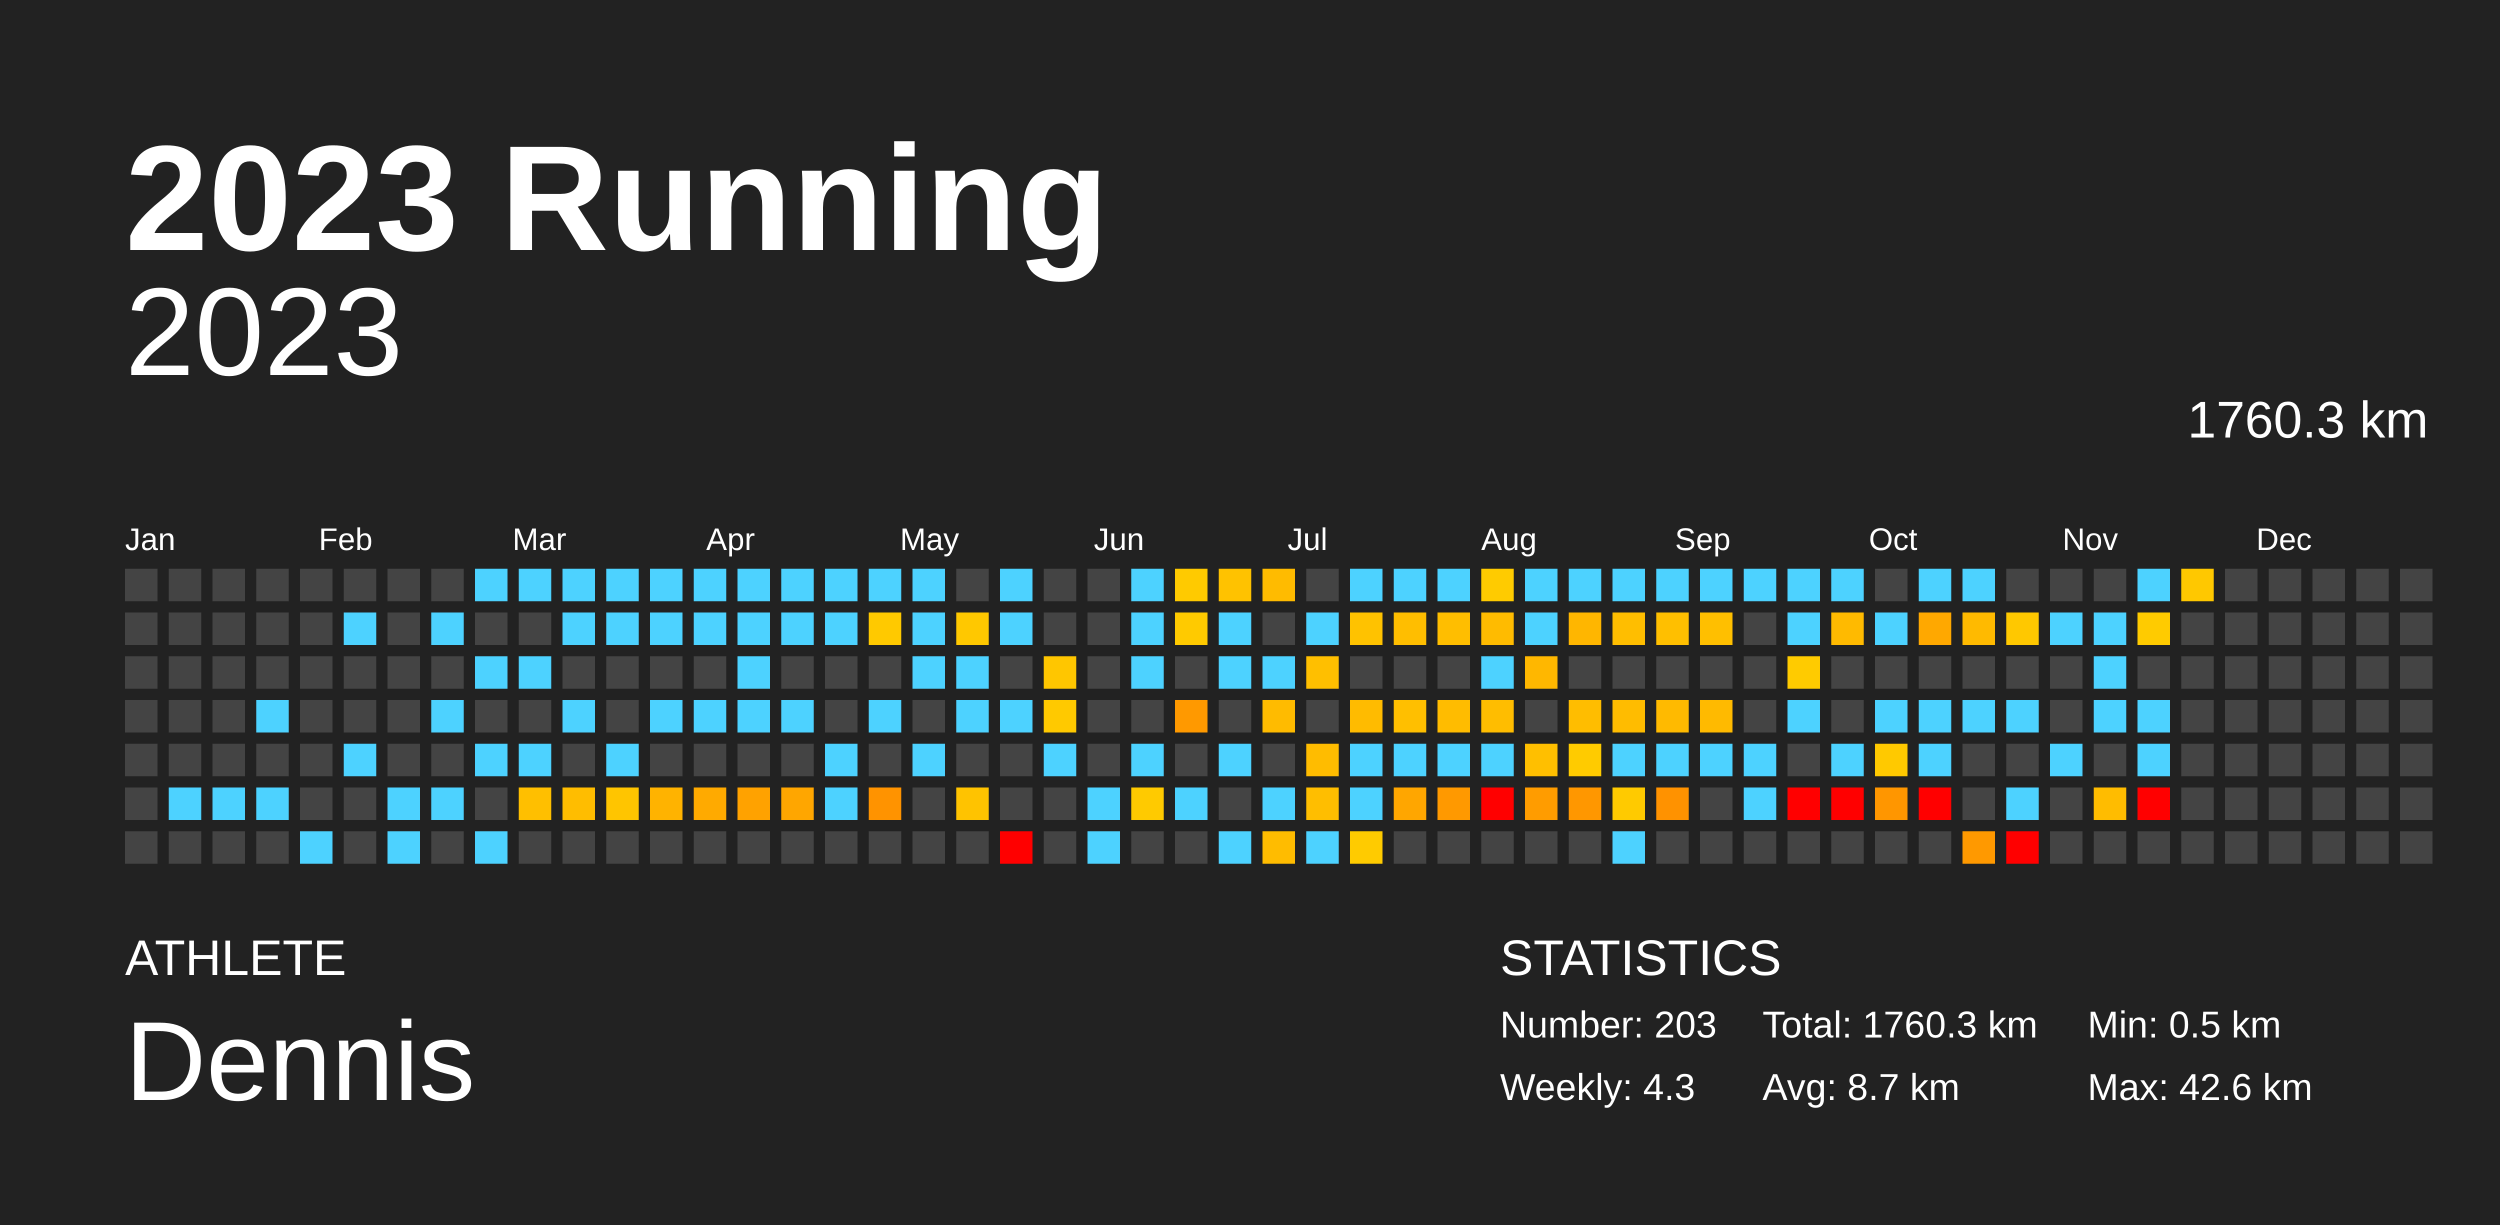
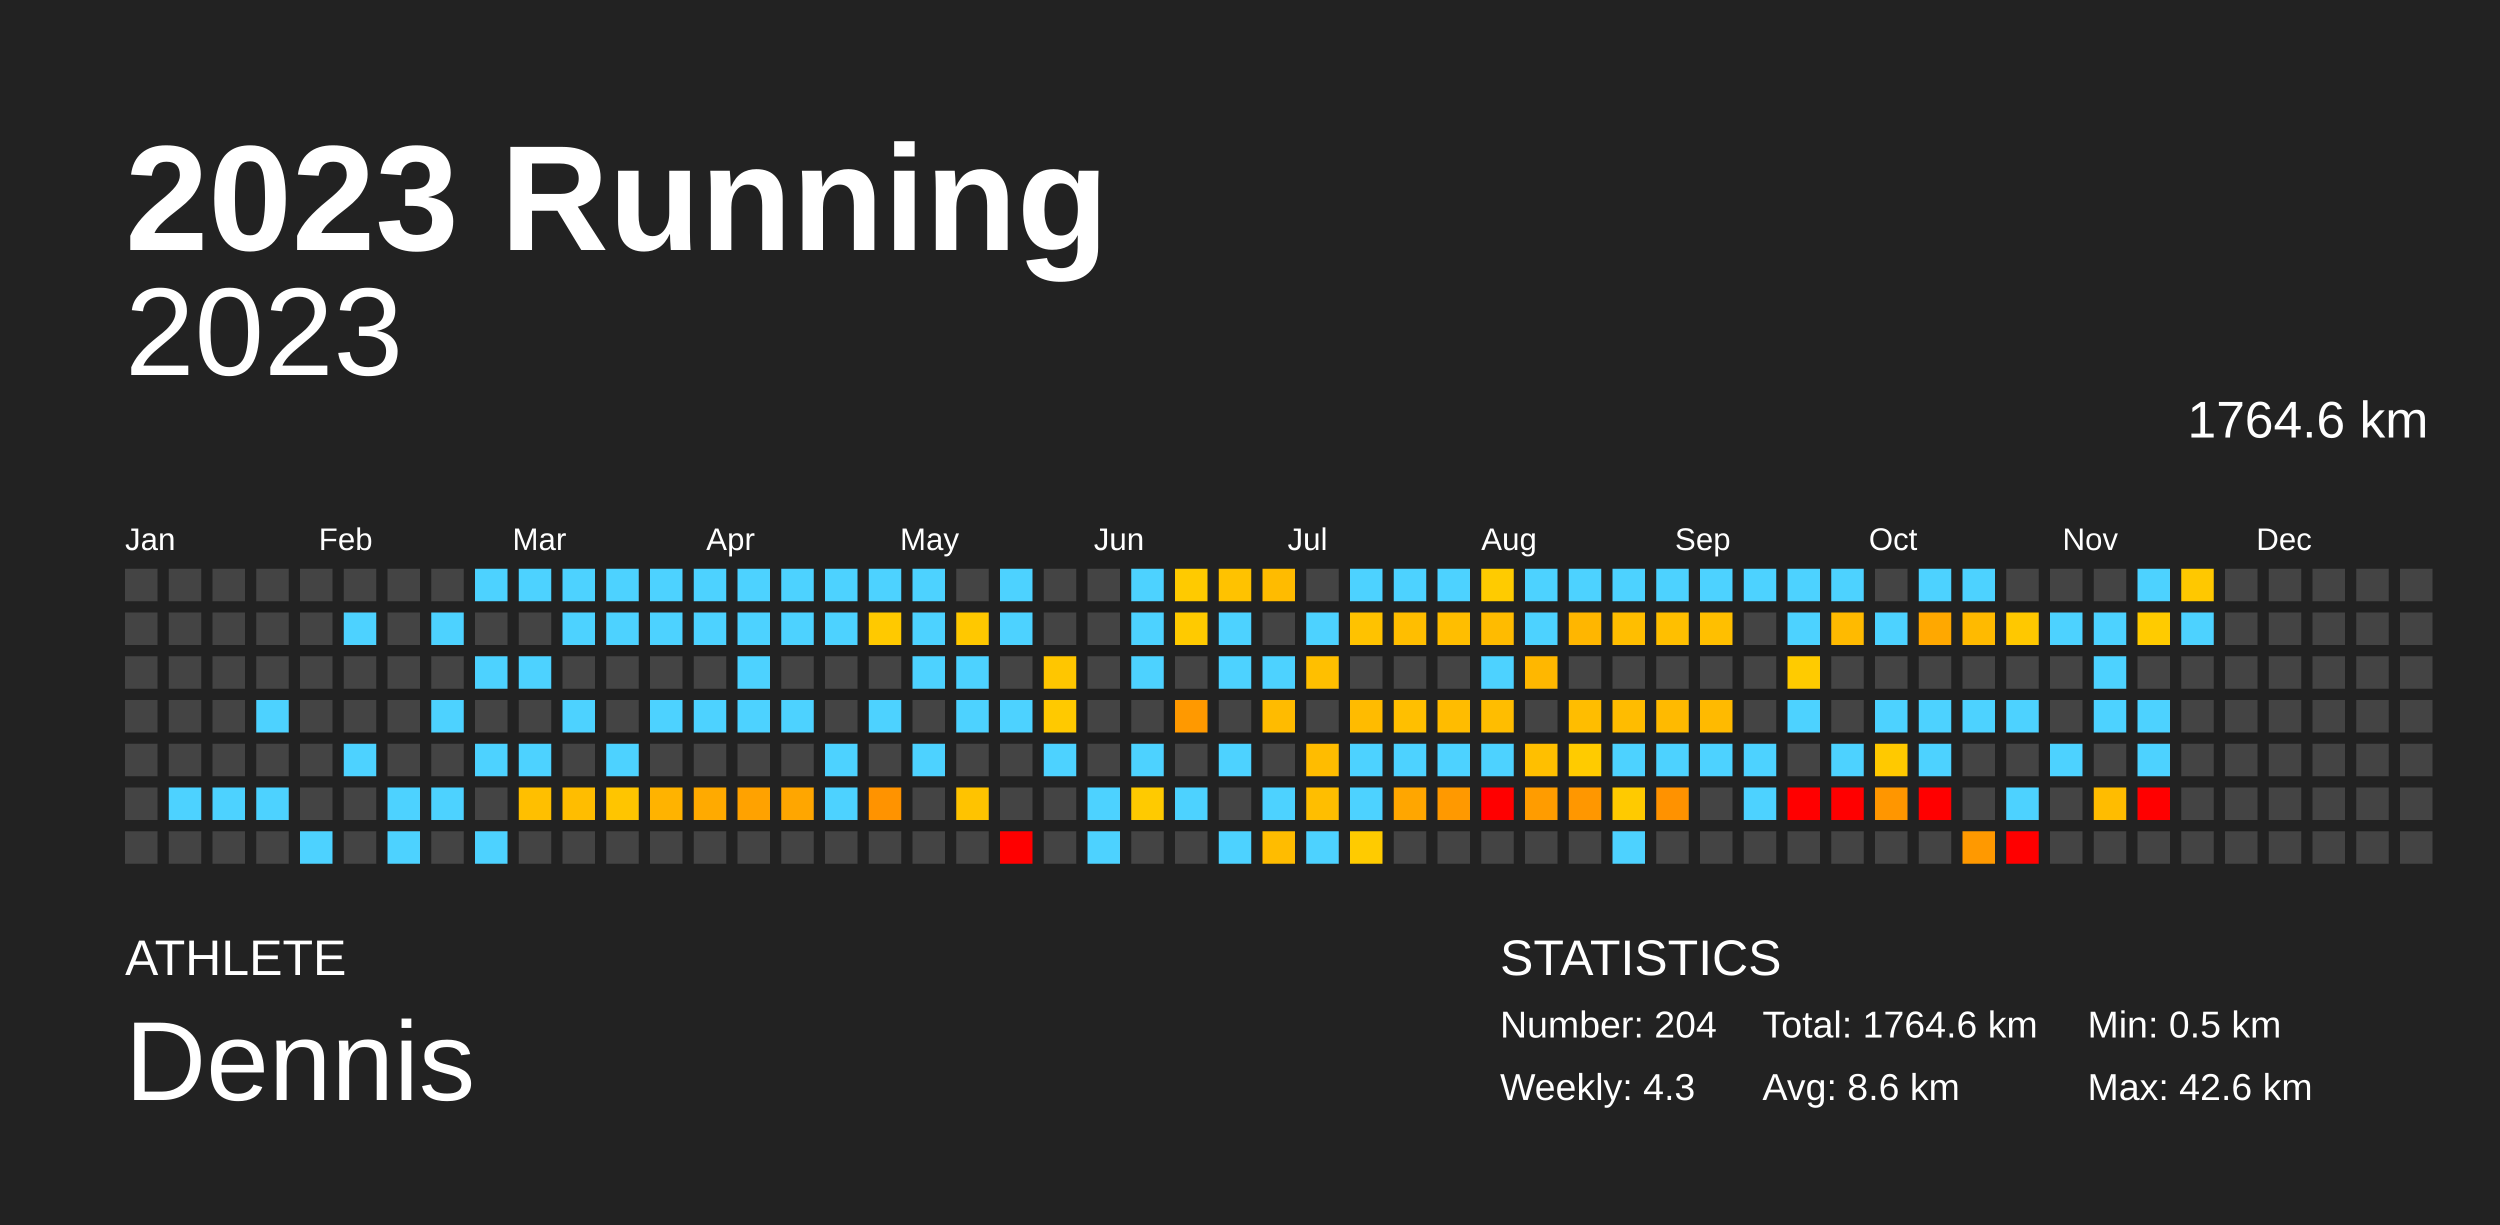
<svg xmlns="http://www.w3.org/2000/svg" baseProfile="full" height="98mm" version="1.1" viewBox="0,0,200,98" width="200mm">
  <defs />
  <rect fill="#222222" height="98" width="200" x="0" y="0" />
  <text fill="#FFFFFF" style="font-size:12px; font-family:Arial; font-weight:bold;" x="10" y="20">2023 Running</text>
  <text fill="#FFFFFF" style="font-size:4px; font-family:Arial" x="10" y="78">ATHLETE</text>
  <text fill="#FFFFFF" style="font-size:9px; font-family:Arial" x="10" y="88">Dennis</text>
  <text fill="#FFFFFF" style="font-size:4px; font-family:Arial" x="120" y="78">STATISTICS</text>
-   <text fill="#FFFFFF" style="font-size:3px; font-family:Arial" x="120" y="83">Number: 203</text>
+   <text fill="#FFFFFF" style="font-size:3px; font-family:Arial" x="120" y="83">Number: 204</text>
  <text fill="#FFFFFF" style="font-size:3px; font-family:Arial" x="120" y="88">Weekly: 4.3</text>
-   <text fill="#FFFFFF" style="font-size:3px; font-family:Arial" x="141" y="83">Total: 1760.3 km</text>
-   <text fill="#FFFFFF" style="font-size:3px; font-family:Arial" x="141" y="88">Avg: 8.7 km</text>
+   <text fill="#FFFFFF" style="font-size:3px; font-family:Arial" x="141" y="83">Total: 1764.6 km</text>
+   <text fill="#FFFFFF" style="font-size:3px; font-family:Arial" x="141" y="88">Avg: 8.6 km</text>
  <text fill="#FFFFFF" style="font-size:3px; font-family:Arial" x="167" y="83">Min: 0.5 km</text>
  <text fill="#FFFFFF" style="font-size:3px; font-family:Arial" x="167" y="88">Max: 42.6 km</text>
  <text alignment-baseline="hanging" fill="#FFFFFF" style="font-size:10.0px; font-family:Arial;" x="10" y="30">2023</text>
-   <text alignment-baseline="hanging" fill="#FFFFFF" style="font-size:4.125px; font-family:Arial;" x="175" y="35">1760.3 km</text>
+   <text alignment-baseline="hanging" fill="#FFFFFF" style="font-size:4.125px; font-family:Arial;" x="175" y="35">1764.6 km</text>
  <text fill="#FFFFFF" style="font-size:2.5px; font-family:Arial" x="10.0" y="44">Jan</text>
  <text fill="#FFFFFF" style="font-size:2.5px; font-family:Arial" x="25.5" y="44">Feb</text>
  <text fill="#FFFFFF" style="font-size:2.5px; font-family:Arial" x="41.0" y="44">Mar</text>
  <text fill="#FFFFFF" style="font-size:2.5px; font-family:Arial" x="56.5" y="44">Apr</text>
  <text fill="#FFFFFF" style="font-size:2.5px; font-family:Arial" x="72.0" y="44">May</text>
  <text fill="#FFFFFF" style="font-size:2.5px; font-family:Arial" x="87.5" y="44">Jun</text>
  <text fill="#FFFFFF" style="font-size:2.5px; font-family:Arial" x="103.0" y="44">Jul</text>
  <text fill="#FFFFFF" style="font-size:2.5px; font-family:Arial" x="118.5" y="44">Aug</text>
  <text fill="#FFFFFF" style="font-size:2.5px; font-family:Arial" x="134.0" y="44">Sep</text>
  <text fill="#FFFFFF" style="font-size:2.5px; font-family:Arial" x="149.5" y="44">Oct</text>
  <text fill="#FFFFFF" style="font-size:2.5px; font-family:Arial" x="165.0" y="44">Nov</text>
  <text fill="#FFFFFF" style="font-size:2.5px; font-family:Arial" x="180.5" y="44">Dec</text>
  <rect fill="#444444" height="2.6" width="2.6" x="10.0" y="45.5" />
  <rect fill="#444444" height="2.6" width="2.6" x="10.0" y="49.0" />
  <rect fill="#444444" height="2.6" width="2.6" x="10.0" y="52.5" />
  <rect fill="#444444" height="2.6" width="2.6" x="10.0" y="56.0" />
  <rect fill="#444444" height="2.6" width="2.6" x="10.0" y="59.5" />
  <rect fill="#444444" height="2.6" width="2.6" x="10.0" y="63.0" />
  <rect fill="#444444" height="2.6" width="2.6" x="10.0" y="66.5" />
  <rect fill="#444444" height="2.6" width="2.6" x="13.5" y="45.5" />
  <rect fill="#444444" height="2.6" width="2.6" x="13.5" y="49.0" />
  <rect fill="#444444" height="2.6" width="2.6" x="13.5" y="52.5" />
  <rect fill="#444444" height="2.6" width="2.6" x="13.5" y="56.0" />
  <rect fill="#444444" height="2.6" width="2.6" x="13.5" y="59.5" />
  <rect fill="#4dd2ff" height="2.6" width="2.6" x="13.5" y="63.0" />
  <rect fill="#444444" height="2.6" width="2.6" x="13.5" y="66.5" />
  <rect fill="#444444" height="2.6" width="2.6" x="17.0" y="45.5" />
  <rect fill="#444444" height="2.6" width="2.6" x="17.0" y="49.0" />
  <rect fill="#444444" height="2.6" width="2.6" x="17.0" y="52.5" />
  <rect fill="#444444" height="2.6" width="2.6" x="17.0" y="56.0" />
  <rect fill="#444444" height="2.6" width="2.6" x="17.0" y="59.5" />
  <rect fill="#4dd2ff" height="2.6" width="2.6" x="17.0" y="63.0" />
  <rect fill="#444444" height="2.6" width="2.6" x="17.0" y="66.5" />
  <rect fill="#444444" height="2.6" width="2.6" x="20.5" y="45.5" />
  <rect fill="#444444" height="2.6" width="2.6" x="20.5" y="49.0" />
  <rect fill="#444444" height="2.6" width="2.6" x="20.5" y="52.5" />
  <rect fill="#4dd2ff" height="2.6" width="2.6" x="20.5" y="56.0" />
  <rect fill="#444444" height="2.6" width="2.6" x="20.5" y="59.5" />
  <rect fill="#4dd2ff" height="2.6" width="2.6" x="20.5" y="63.0" />
  <rect fill="#444444" height="2.6" width="2.6" x="20.5" y="66.5" />
  <rect fill="#444444" height="2.6" width="2.6" x="24.0" y="45.5" />
  <rect fill="#444444" height="2.6" width="2.6" x="24.0" y="49.0" />
  <rect fill="#444444" height="2.6" width="2.6" x="24.0" y="52.5" />
  <rect fill="#444444" height="2.6" width="2.6" x="24.0" y="56.0" />
  <rect fill="#444444" height="2.6" width="2.6" x="24.0" y="59.5" />
  <rect fill="#444444" height="2.6" width="2.6" x="24.0" y="63.0" />
  <rect fill="#4dd2ff" height="2.6" width="2.6" x="24.0" y="66.5" />
  <rect fill="#444444" height="2.6" width="2.6" x="27.5" y="45.5" />
  <rect fill="#4dd2ff" height="2.6" width="2.6" x="27.5" y="49.0" />
  <rect fill="#444444" height="2.6" width="2.6" x="27.5" y="52.5" />
  <rect fill="#444444" height="2.6" width="2.6" x="27.5" y="56.0" />
  <rect fill="#4dd2ff" height="2.6" width="2.6" x="27.5" y="59.5" />
  <rect fill="#444444" height="2.6" width="2.6" x="27.5" y="63.0" />
  <rect fill="#444444" height="2.6" width="2.6" x="27.5" y="66.5" />
  <rect fill="#444444" height="2.6" width="2.6" x="31.0" y="45.5" />
  <rect fill="#444444" height="2.6" width="2.6" x="31.0" y="49.0" />
  <rect fill="#444444" height="2.6" width="2.6" x="31.0" y="52.5" />
  <rect fill="#444444" height="2.6" width="2.6" x="31.0" y="56.0" />
  <rect fill="#444444" height="2.6" width="2.6" x="31.0" y="59.5" />
  <rect fill="#4dd2ff" height="2.6" width="2.6" x="31.0" y="63.0" />
  <rect fill="#4dd2ff" height="2.6" width="2.6" x="31.0" y="66.5" />
  <rect fill="#444444" height="2.6" width="2.6" x="34.5" y="45.5" />
  <rect fill="#4dd2ff" height="2.6" width="2.6" x="34.5" y="49.0" />
  <rect fill="#444444" height="2.6" width="2.6" x="34.5" y="52.5" />
  <rect fill="#4dd2ff" height="2.6" width="2.6" x="34.5" y="56.0" />
  <rect fill="#444444" height="2.6" width="2.6" x="34.5" y="59.5" />
  <rect fill="#4dd2ff" height="2.6" width="2.6" x="34.5" y="63.0" />
  <rect fill="#444444" height="2.6" width="2.6" x="34.5" y="66.5" />
  <rect fill="#4dd2ff" height="2.6" width="2.6" x="38.0" y="45.5" />
  <rect fill="#444444" height="2.6" width="2.6" x="38.0" y="49.0" />
  <rect fill="#4dd2ff" height="2.6" width="2.6" x="38.0" y="52.5" />
  <rect fill="#444444" height="2.6" width="2.6" x="38.0" y="56.0" />
  <rect fill="#4dd2ff" height="2.6" width="2.6" x="38.0" y="59.5" />
  <rect fill="#444444" height="2.6" width="2.6" x="38.0" y="63.0" />
  <rect fill="#4dd2ff" height="2.6" width="2.6" x="38.0" y="66.5" />
  <rect fill="#4dd2ff" height="2.6" width="2.6" x="41.5" y="45.5" />
  <rect fill="#444444" height="2.6" width="2.6" x="41.5" y="49.0" />
  <rect fill="#4dd2ff" height="2.6" width="2.6" x="41.5" y="52.5" />
  <rect fill="#444444" height="2.6" width="2.6" x="41.5" y="56.0" />
  <rect fill="#4dd2ff" height="2.6" width="2.6" x="41.5" y="59.5" />
  <rect fill="#ffbf00" height="2.6" width="2.6" x="41.5" y="63.0" />
  <rect fill="#444444" height="2.6" width="2.6" x="41.5" y="66.5" />
  <rect fill="#4dd2ff" height="2.6" width="2.6" x="45.0" y="45.5" />
  <rect fill="#4dd2ff" height="2.6" width="2.6" x="45.0" y="49.0" />
  <rect fill="#444444" height="2.6" width="2.6" x="45.0" y="52.5" />
  <rect fill="#4dd2ff" height="2.6" width="2.6" x="45.0" y="56.0" />
  <rect fill="#444444" height="2.6" width="2.6" x="45.0" y="59.5" />
  <rect fill="#ffbd00" height="2.6" width="2.6" x="45.0" y="63.0" />
  <rect fill="#444444" height="2.6" width="2.6" x="45.0" y="66.5" />
  <rect fill="#4dd2ff" height="2.6" width="2.6" x="48.5" y="45.5" />
  <rect fill="#4dd2ff" height="2.6" width="2.6" x="48.5" y="49.0" />
  <rect fill="#444444" height="2.6" width="2.6" x="48.5" y="52.5" />
  <rect fill="#444444" height="2.6" width="2.6" x="48.5" y="56.0" />
  <rect fill="#4dd2ff" height="2.6" width="2.6" x="48.5" y="59.5" />
  <rect fill="#ffc500" height="2.6" width="2.6" x="48.5" y="63.0" />
  <rect fill="#444444" height="2.6" width="2.6" x="48.5" y="66.5" />
  <rect fill="#4dd2ff" height="2.6" width="2.6" x="52.0" y="45.5" />
  <rect fill="#4dd2ff" height="2.6" width="2.6" x="52.0" y="49.0" />
  <rect fill="#444444" height="2.6" width="2.6" x="52.0" y="52.5" />
  <rect fill="#4dd2ff" height="2.6" width="2.6" x="52.0" y="56.0" />
  <rect fill="#444444" height="2.6" width="2.6" x="52.0" y="59.5" />
  <rect fill="#ffb300" height="2.6" width="2.6" x="52.0" y="63.0" />
  <rect fill="#444444" height="2.6" width="2.6" x="52.0" y="66.5" />
  <rect fill="#4dd2ff" height="2.6" width="2.6" x="55.5" y="45.5" />
  <rect fill="#4dd2ff" height="2.6" width="2.6" x="55.5" y="49.0" />
  <rect fill="#444444" height="2.6" width="2.6" x="55.5" y="52.5" />
  <rect fill="#4dd2ff" height="2.6" width="2.6" x="55.5" y="56.0" />
  <rect fill="#444444" height="2.6" width="2.6" x="55.5" y="59.5" />
  <rect fill="#ffaa00" height="2.6" width="2.6" x="55.5" y="63.0" />
  <rect fill="#444444" height="2.6" width="2.6" x="55.5" y="66.5" />
  <rect fill="#4dd2ff" height="2.6" width="2.6" x="59.0" y="45.5" />
  <rect fill="#4dd2ff" height="2.6" width="2.6" x="59.0" y="49.0" />
  <rect fill="#4dd2ff" height="2.6" width="2.6" x="59.0" y="52.5" />
  <rect fill="#4dd2ff" height="2.6" width="2.6" x="59.0" y="56.0" />
  <rect fill="#444444" height="2.6" width="2.6" x="59.0" y="59.5" />
  <rect fill="#ffa200" height="2.6" width="2.6" x="59.0" y="63.0" />
  <rect fill="#444444" height="2.6" width="2.6" x="59.0" y="66.5" />
  <rect fill="#4dd2ff" height="2.6" width="2.6" x="62.5" y="45.5" />
  <rect fill="#4dd2ff" height="2.6" width="2.6" x="62.5" y="49.0" />
  <rect fill="#444444" height="2.6" width="2.6" x="62.5" y="52.5" />
  <rect fill="#4dd2ff" height="2.6" width="2.6" x="62.5" y="56.0" />
  <rect fill="#444444" height="2.6" width="2.6" x="62.5" y="59.5" />
  <rect fill="#ffa600" height="2.6" width="2.6" x="62.5" y="63.0" />
  <rect fill="#444444" height="2.6" width="2.6" x="62.5" y="66.5" />
  <rect fill="#4dd2ff" height="2.6" width="2.6" x="66.0" y="45.5" />
  <rect fill="#4dd2ff" height="2.6" width="2.6" x="66.0" y="49.0" />
  <rect fill="#444444" height="2.6" width="2.6" x="66.0" y="52.5" />
  <rect fill="#444444" height="2.6" width="2.6" x="66.0" y="56.0" />
  <rect fill="#4dd2ff" height="2.6" width="2.6" x="66.0" y="59.5" />
  <rect fill="#4dd2ff" height="2.6" width="2.6" x="66.0" y="63.0" />
  <rect fill="#444444" height="2.6" width="2.6" x="66.0" y="66.5" />
  <rect fill="#4dd2ff" height="2.6" width="2.6" x="69.5" y="45.5" />
  <rect fill="#ffc900" height="2.6" width="2.6" x="69.5" y="49.0" />
  <rect fill="#444444" height="2.6" width="2.6" x="69.5" y="52.5" />
  <rect fill="#4dd2ff" height="2.6" width="2.6" x="69.5" y="56.0" />
  <rect fill="#444444" height="2.6" width="2.6" x="69.5" y="59.5" />
  <rect fill="#ff9300" height="2.6" width="2.6" x="69.5" y="63.0" />
  <rect fill="#444444" height="2.6" width="2.6" x="69.5" y="66.5" />
  <rect fill="#4dd2ff" height="2.6" width="2.6" x="73.0" y="45.5" />
  <rect fill="#4dd2ff" height="2.6" width="2.6" x="73.0" y="49.0" />
  <rect fill="#4dd2ff" height="2.6" width="2.6" x="73.0" y="52.5" />
  <rect fill="#444444" height="2.6" width="2.6" x="73.0" y="56.0" />
  <rect fill="#4dd2ff" height="2.6" width="2.6" x="73.0" y="59.5" />
  <rect fill="#444444" height="2.6" width="2.6" x="73.0" y="63.0" />
  <rect fill="#444444" height="2.6" width="2.6" x="73.0" y="66.5" />
  <rect fill="#444444" height="2.6" width="2.6" x="76.5" y="45.5" />
  <rect fill="#ffc800" height="2.6" width="2.6" x="76.5" y="49.0" />
  <rect fill="#4dd2ff" height="2.6" width="2.6" x="76.5" y="52.5" />
  <rect fill="#4dd2ff" height="2.6" width="2.6" x="76.5" y="56.0" />
  <rect fill="#444444" height="2.6" width="2.6" x="76.5" y="59.5" />
  <rect fill="#ffc300" height="2.6" width="2.6" x="76.5" y="63.0" />
  <rect fill="#444444" height="2.6" width="2.6" x="76.5" y="66.5" />
  <rect fill="#4dd2ff" height="2.6" width="2.6" x="80.0" y="45.5" />
  <rect fill="#4dd2ff" height="2.6" width="2.6" x="80.0" y="49.0" />
  <rect fill="#444444" height="2.6" width="2.6" x="80.0" y="52.5" />
  <rect fill="#4dd2ff" height="2.6" width="2.6" x="80.0" y="56.0" />
  <rect fill="#444444" height="2.6" width="2.6" x="80.0" y="59.5" />
  <rect fill="#444444" height="2.6" width="2.6" x="80.0" y="63.0" />
  <rect fill="red" height="2.6" width="2.6" x="80.0" y="66.5" />
  <rect fill="#444444" height="2.6" width="2.6" x="83.5" y="45.5" />
  <rect fill="#444444" height="2.6" width="2.6" x="83.5" y="49.0" />
  <rect fill="#ffc600" height="2.6" width="2.6" x="83.5" y="52.5" />
  <rect fill="#ffc900" height="2.6" width="2.6" x="83.5" y="56.0" />
  <rect fill="#4dd2ff" height="2.6" width="2.6" x="83.5" y="59.5" />
  <rect fill="#444444" height="2.6" width="2.6" x="83.5" y="63.0" />
  <rect fill="#444444" height="2.6" width="2.6" x="83.5" y="66.5" />
  <rect fill="#444444" height="2.6" width="2.6" x="87.0" y="45.5" />
  <rect fill="#444444" height="2.6" width="2.6" x="87.0" y="49.0" />
  <rect fill="#444444" height="2.6" width="2.6" x="87.0" y="52.5" />
  <rect fill="#444444" height="2.6" width="2.6" x="87.0" y="56.0" />
  <rect fill="#444444" height="2.6" width="2.6" x="87.0" y="59.5" />
  <rect fill="#4dd2ff" height="2.6" width="2.6" x="87.0" y="63.0" />
  <rect fill="#4dd2ff" height="2.6" width="2.6" x="87.0" y="66.5" />
  <rect fill="#4dd2ff" height="2.6" width="2.6" x="90.5" y="45.5" />
  <rect fill="#4dd2ff" height="2.6" width="2.6" x="90.5" y="49.0" />
  <rect fill="#4dd2ff" height="2.6" width="2.6" x="90.5" y="52.5" />
  <rect fill="#444444" height="2.6" width="2.6" x="90.5" y="56.0" />
  <rect fill="#4dd2ff" height="2.6" width="2.6" x="90.5" y="59.5" />
  <rect fill="#ffca00" height="2.6" width="2.6" x="90.5" y="63.0" />
  <rect fill="#444444" height="2.6" width="2.6" x="90.5" y="66.5" />
  <rect fill="#ffca00" height="2.6" width="2.6" x="94.0" y="45.5" />
  <rect fill="#ffca00" height="2.6" width="2.6" x="94.0" y="49.0" />
  <rect fill="#444444" height="2.6" width="2.6" x="94.0" y="52.5" />
  <rect fill="#ff9900" height="2.6" width="2.6" x="94.0" y="56.0" />
  <rect fill="#444444" height="2.6" width="2.6" x="94.0" y="59.5" />
  <rect fill="#4dd2ff" height="2.6" width="2.6" x="94.0" y="63.0" />
  <rect fill="#444444" height="2.6" width="2.6" x="94.0" y="66.5" />
  <rect fill="#ffc200" height="2.6" width="2.6" x="97.5" y="45.5" />
  <rect fill="#4dd2ff" height="2.6" width="2.6" x="97.5" y="49.0" />
  <rect fill="#4dd2ff" height="2.6" width="2.6" x="97.5" y="52.5" />
  <rect fill="#444444" height="2.6" width="2.6" x="97.5" y="56.0" />
  <rect fill="#4dd2ff" height="2.6" width="2.6" x="97.5" y="59.5" />
  <rect fill="#444444" height="2.6" width="2.6" x="97.5" y="63.0" />
  <rect fill="#4dd2ff" height="2.6" width="2.6" x="97.5" y="66.5" />
  <rect fill="#ffbb00" height="2.6" width="2.6" x="101.0" y="45.5" />
  <rect fill="#444444" height="2.6" width="2.6" x="101.0" y="49.0" />
  <rect fill="#4dd2ff" height="2.6" width="2.6" x="101.0" y="52.5" />
  <rect fill="#ffbb00" height="2.6" width="2.6" x="101.0" y="56.0" />
  <rect fill="#444444" height="2.6" width="2.6" x="101.0" y="59.5" />
  <rect fill="#4dd2ff" height="2.6" width="2.6" x="101.0" y="63.0" />
  <rect fill="#ffbc00" height="2.6" width="2.6" x="101.0" y="66.5" />
  <rect fill="#444444" height="2.6" width="2.6" x="104.5" y="45.5" />
  <rect fill="#4dd2ff" height="2.6" width="2.6" x="104.5" y="49.0" />
  <rect fill="#ffbf00" height="2.6" width="2.6" x="104.5" y="52.5" />
  <rect fill="#444444" height="2.6" width="2.6" x="104.5" y="56.0" />
  <rect fill="#ffbc00" height="2.6" width="2.6" x="104.5" y="59.5" />
  <rect fill="#ffbe00" height="2.6" width="2.6" x="104.5" y="63.0" />
  <rect fill="#4dd2ff" height="2.6" width="2.6" x="104.5" y="66.5" />
  <rect fill="#4dd2ff" height="2.6" width="2.6" x="108.0" y="45.5" />
  <rect fill="#ffc200" height="2.6" width="2.6" x="108.0" y="49.0" />
  <rect fill="#444444" height="2.6" width="2.6" x="108.0" y="52.5" />
  <rect fill="#ffbb00" height="2.6" width="2.6" x="108.0" y="56.0" />
  <rect fill="#4dd2ff" height="2.6" width="2.6" x="108.0" y="59.5" />
  <rect fill="#4dd2ff" height="2.6" width="2.6" x="108.0" y="63.0" />
  <rect fill="#ffcb00" height="2.6" width="2.6" x="108.0" y="66.5" />
  <rect fill="#4dd2ff" height="2.6" width="2.6" x="111.5" y="45.5" />
  <rect fill="#ffbe00" height="2.6" width="2.6" x="111.5" y="49.0" />
  <rect fill="#444444" height="2.6" width="2.6" x="111.5" y="52.5" />
  <rect fill="#ffbf00" height="2.6" width="2.6" x="111.5" y="56.0" />
  <rect fill="#4dd2ff" height="2.6" width="2.6" x="111.5" y="59.5" />
  <rect fill="#ffa600" height="2.6" width="2.6" x="111.5" y="63.0" />
  <rect fill="#444444" height="2.6" width="2.6" x="111.5" y="66.5" />
  <rect fill="#4dd2ff" height="2.6" width="2.6" x="115.0" y="45.5" />
  <rect fill="#ffbe00" height="2.6" width="2.6" x="115.0" y="49.0" />
  <rect fill="#444444" height="2.6" width="2.6" x="115.0" y="52.5" />
  <rect fill="#ffbc00" height="2.6" width="2.6" x="115.0" y="56.0" />
  <rect fill="#4dd2ff" height="2.6" width="2.6" x="115.0" y="59.5" />
  <rect fill="#ff9900" height="2.6" width="2.6" x="115.0" y="63.0" />
  <rect fill="#444444" height="2.6" width="2.6" x="115.0" y="66.5" />
  <rect fill="#ffcb00" height="2.6" width="2.6" x="118.5" y="45.5" />
  <rect fill="#ffbb00" height="2.6" width="2.6" x="118.5" y="49.0" />
  <rect fill="#4dd2ff" height="2.6" width="2.6" x="118.5" y="52.5" />
  <rect fill="#ffbd00" height="2.6" width="2.6" x="118.5" y="56.0" />
  <rect fill="#4dd2ff" height="2.6" width="2.6" x="118.5" y="59.5" />
  <rect fill="red" height="2.6" width="2.6" x="118.5" y="63.0" />
  <rect fill="#444444" height="2.6" width="2.6" x="118.5" y="66.5" />
  <rect fill="#4dd2ff" height="2.6" width="2.6" x="122.0" y="45.5" />
  <rect fill="#4dd2ff" height="2.6" width="2.6" x="122.0" y="49.0" />
  <rect fill="#ffb700" height="2.6" width="2.6" x="122.0" y="52.5" />
  <rect fill="#444444" height="2.6" width="2.6" x="122.0" y="56.0" />
  <rect fill="#ffbf00" height="2.6" width="2.6" x="122.0" y="59.5" />
  <rect fill="#ff9c00" height="2.6" width="2.6" x="122.0" y="63.0" />
  <rect fill="#444444" height="2.6" width="2.6" x="122.0" y="66.5" />
  <rect fill="#4dd2ff" height="2.6" width="2.6" x="125.5" y="45.5" />
  <rect fill="#ffb600" height="2.6" width="2.6" x="125.5" y="49.0" />
  <rect fill="#444444" height="2.6" width="2.6" x="125.5" y="52.5" />
  <rect fill="#ffbd00" height="2.6" width="2.6" x="125.5" y="56.0" />
  <rect fill="#ffcb00" height="2.6" width="2.6" x="125.5" y="59.5" />
  <rect fill="#ff9700" height="2.6" width="2.6" x="125.5" y="63.0" />
  <rect fill="#444444" height="2.6" width="2.6" x="125.5" y="66.5" />
  <rect fill="#4dd2ff" height="2.6" width="2.6" x="129.0" y="45.5" />
  <rect fill="#ffbe00" height="2.6" width="2.6" x="129.0" y="49.0" />
  <rect fill="#444444" height="2.6" width="2.6" x="129.0" y="52.5" />
  <rect fill="#ffbc00" height="2.6" width="2.6" x="129.0" y="56.0" />
  <rect fill="#4dd2ff" height="2.6" width="2.6" x="129.0" y="59.5" />
  <rect fill="#ffca00" height="2.6" width="2.6" x="129.0" y="63.0" />
  <rect fill="#4dd2ff" height="2.6" width="2.6" x="129.0" y="66.5" />
  <rect fill="#4dd2ff" height="2.6" width="2.6" x="132.5" y="45.5" />
  <rect fill="#ffbf00" height="2.6" width="2.6" x="132.5" y="49.0" />
  <rect fill="#444444" height="2.6" width="2.6" x="132.5" y="52.5" />
  <rect fill="#ffba00" height="2.6" width="2.6" x="132.5" y="56.0" />
  <rect fill="#4dd2ff" height="2.6" width="2.6" x="132.5" y="59.5" />
  <rect fill="#ff9200" height="2.6" width="2.6" x="132.5" y="63.0" />
  <rect fill="#444444" height="2.6" width="2.6" x="132.5" y="66.5" />
  <rect fill="#4dd2ff" height="2.6" width="2.6" x="136.0" y="45.5" />
  <rect fill="#ffbf00" height="2.6" width="2.6" x="136.0" y="49.0" />
  <rect fill="#444444" height="2.6" width="2.6" x="136.0" y="52.5" />
  <rect fill="#ffba00" height="2.6" width="2.6" x="136.0" y="56.0" />
  <rect fill="#4dd2ff" height="2.6" width="2.6" x="136.0" y="59.5" />
  <rect fill="#444444" height="2.6" width="2.6" x="136.0" y="63.0" />
  <rect fill="#444444" height="2.6" width="2.6" x="136.0" y="66.5" />
  <rect fill="#4dd2ff" height="2.6" width="2.6" x="139.5" y="45.5" />
  <rect fill="#444444" height="2.6" width="2.6" x="139.5" y="49.0" />
  <rect fill="#444444" height="2.6" width="2.6" x="139.5" y="52.5" />
  <rect fill="#444444" height="2.6" width="2.6" x="139.5" y="56.0" />
  <rect fill="#4dd2ff" height="2.6" width="2.6" x="139.5" y="59.5" />
  <rect fill="#4dd2ff" height="2.6" width="2.6" x="139.5" y="63.0" />
  <rect fill="#444444" height="2.6" width="2.6" x="139.5" y="66.5" />
  <rect fill="#4dd2ff" height="2.6" width="2.6" x="143.0" y="45.5" />
  <rect fill="#4dd2ff" height="2.6" width="2.6" x="143.0" y="49.0" />
  <rect fill="#ffcb00" height="2.6" width="2.6" x="143.0" y="52.5" />
  <rect fill="#4dd2ff" height="2.6" width="2.6" x="143.0" y="56.0" />
  <rect fill="#444444" height="2.6" width="2.6" x="143.0" y="59.5" />
  <rect fill="red" height="2.6" width="2.6" x="143.0" y="63.0" />
  <rect fill="#444444" height="2.6" width="2.6" x="143.0" y="66.5" />
  <rect fill="#4dd2ff" height="2.6" width="2.6" x="146.5" y="45.5" />
  <rect fill="#ffba00" height="2.6" width="2.6" x="146.5" y="49.0" />
  <rect fill="#444444" height="2.6" width="2.6" x="146.5" y="52.5" />
  <rect fill="#444444" height="2.6" width="2.6" x="146.5" y="56.0" />
  <rect fill="#4dd2ff" height="2.6" width="2.6" x="146.5" y="59.5" />
  <rect fill="red" height="2.6" width="2.6" x="146.5" y="63.0" />
  <rect fill="#444444" height="2.6" width="2.6" x="146.5" y="66.5" />
  <rect fill="#444444" height="2.6" width="2.6" x="150.0" y="45.5" />
  <rect fill="#4dd2ff" height="2.6" width="2.6" x="150.0" y="49.0" />
  <rect fill="#444444" height="2.6" width="2.6" x="150.0" y="52.5" />
  <rect fill="#4dd2ff" height="2.6" width="2.6" x="150.0" y="56.0" />
  <rect fill="#ffc900" height="2.6" width="2.6" x="150.0" y="59.5" />
  <rect fill="#ff9600" height="2.6" width="2.6" x="150.0" y="63.0" />
  <rect fill="#444444" height="2.6" width="2.6" x="150.0" y="66.5" />
  <rect fill="#4dd2ff" height="2.6" width="2.6" x="153.5" y="45.5" />
  <rect fill="#ffa800" height="2.6" width="2.6" x="153.5" y="49.0" />
  <rect fill="#444444" height="2.6" width="2.6" x="153.5" y="52.5" />
  <rect fill="#4dd2ff" height="2.6" width="2.6" x="153.5" y="56.0" />
  <rect fill="#4dd2ff" height="2.6" width="2.6" x="153.5" y="59.5" />
  <rect fill="red" height="2.6" width="2.6" x="153.5" y="63.0" />
  <rect fill="#444444" height="2.6" width="2.6" x="153.5" y="66.5" />
  <rect fill="#4dd2ff" height="2.6" width="2.6" x="157.0" y="45.5" />
  <rect fill="#ffba00" height="2.6" width="2.6" x="157.0" y="49.0" />
  <rect fill="#444444" height="2.6" width="2.6" x="157.0" y="52.5" />
  <rect fill="#4dd2ff" height="2.6" width="2.6" x="157.0" y="56.0" />
  <rect fill="#444444" height="2.6" width="2.6" x="157.0" y="59.5" />
  <rect fill="#444444" height="2.6" width="2.6" x="157.0" y="63.0" />
  <rect fill="#ff9900" height="2.6" width="2.6" x="157.0" y="66.5" />
  <rect fill="#444444" height="2.6" width="2.6" x="160.5" y="45.5" />
  <rect fill="#ffc800" height="2.6" width="2.6" x="160.5" y="49.0" />
  <rect fill="#444444" height="2.6" width="2.6" x="160.5" y="52.5" />
  <rect fill="#4dd2ff" height="2.6" width="2.6" x="160.5" y="56.0" />
  <rect fill="#444444" height="2.6" width="2.6" x="160.5" y="59.5" />
  <rect fill="#4dd2ff" height="2.6" width="2.6" x="160.5" y="63.0" />
  <rect fill="red" height="2.6" width="2.6" x="160.5" y="66.5" />
  <rect fill="#444444" height="2.6" width="2.6" x="164.0" y="45.5" />
  <rect fill="#4dd2ff" height="2.6" width="2.6" x="164.0" y="49.0" />
  <rect fill="#444444" height="2.6" width="2.6" x="164.0" y="52.5" />
  <rect fill="#444444" height="2.6" width="2.6" x="164.0" y="56.0" />
  <rect fill="#4dd2ff" height="2.6" width="2.6" x="164.0" y="59.5" />
  <rect fill="#444444" height="2.6" width="2.6" x="164.0" y="63.0" />
  <rect fill="#444444" height="2.6" width="2.6" x="164.0" y="66.5" />
  <rect fill="#444444" height="2.6" width="2.6" x="167.5" y="45.5" />
  <rect fill="#4dd2ff" height="2.6" width="2.6" x="167.5" y="49.0" />
  <rect fill="#4dd2ff" height="2.6" width="2.6" x="167.5" y="52.5" />
  <rect fill="#4dd2ff" height="2.6" width="2.6" x="167.5" y="56.0" />
  <rect fill="#444444" height="2.6" width="2.6" x="167.5" y="59.5" />
  <rect fill="#ffbc00" height="2.6" width="2.6" x="167.5" y="63.0" />
  <rect fill="#444444" height="2.6" width="2.6" x="167.5" y="66.5" />
  <rect fill="#4dd2ff" height="2.6" width="2.6" x="171.0" y="45.5" />
  <rect fill="#ffcb00" height="2.6" width="2.6" x="171.0" y="49.0" />
  <rect fill="#444444" height="2.6" width="2.6" x="171.0" y="52.5" />
  <rect fill="#4dd2ff" height="2.6" width="2.6" x="171.0" y="56.0" />
  <rect fill="#4dd2ff" height="2.6" width="2.6" x="171.0" y="59.5" />
  <rect fill="red" height="2.6" width="2.6" x="171.0" y="63.0" />
  <rect fill="#444444" height="2.6" width="2.6" x="171.0" y="66.5" />
  <rect fill="#ffc800" height="2.6" width="2.6" x="174.5" y="45.5" />
-   <rect fill="#444444" height="2.6" width="2.6" x="174.5" y="49.0" />
+   <rect fill="#4dd2ff" height="2.6" width="2.6" x="174.5" y="49.0" />
  <rect fill="#444444" height="2.6" width="2.6" x="174.5" y="52.5" />
  <rect fill="#444444" height="2.6" width="2.6" x="174.5" y="56.0" />
  <rect fill="#444444" height="2.6" width="2.6" x="174.5" y="59.5" />
  <rect fill="#444444" height="2.6" width="2.6" x="174.5" y="63.0" />
  <rect fill="#444444" height="2.6" width="2.6" x="174.5" y="66.5" />
  <rect fill="#444444" height="2.6" width="2.6" x="178.0" y="45.5" />
  <rect fill="#444444" height="2.6" width="2.6" x="178.0" y="49.0" />
  <rect fill="#444444" height="2.6" width="2.6" x="178.0" y="52.5" />
  <rect fill="#444444" height="2.6" width="2.6" x="178.0" y="56.0" />
  <rect fill="#444444" height="2.6" width="2.6" x="178.0" y="59.5" />
  <rect fill="#444444" height="2.6" width="2.6" x="178.0" y="63.0" />
  <rect fill="#444444" height="2.6" width="2.6" x="178.0" y="66.5" />
  <rect fill="#444444" height="2.6" width="2.6" x="181.5" y="45.5" />
  <rect fill="#444444" height="2.6" width="2.6" x="181.5" y="49.0" />
  <rect fill="#444444" height="2.6" width="2.6" x="181.5" y="52.5" />
  <rect fill="#444444" height="2.6" width="2.6" x="181.5" y="56.0" />
  <rect fill="#444444" height="2.6" width="2.6" x="181.5" y="59.5" />
  <rect fill="#444444" height="2.6" width="2.6" x="181.5" y="63.0" />
  <rect fill="#444444" height="2.6" width="2.6" x="181.5" y="66.5" />
  <rect fill="#444444" height="2.6" width="2.6" x="185.0" y="45.5" />
  <rect fill="#444444" height="2.6" width="2.6" x="185.0" y="49.0" />
  <rect fill="#444444" height="2.6" width="2.6" x="185.0" y="52.5" />
  <rect fill="#444444" height="2.6" width="2.6" x="185.0" y="56.0" />
  <rect fill="#444444" height="2.6" width="2.6" x="185.0" y="59.5" />
  <rect fill="#444444" height="2.6" width="2.6" x="185.0" y="63.0" />
  <rect fill="#444444" height="2.6" width="2.6" x="185.0" y="66.5" />
  <rect fill="#444444" height="2.6" width="2.6" x="188.5" y="45.5" />
  <rect fill="#444444" height="2.6" width="2.6" x="188.5" y="49.0" />
  <rect fill="#444444" height="2.6" width="2.6" x="188.5" y="52.5" />
  <rect fill="#444444" height="2.6" width="2.6" x="188.5" y="56.0" />
  <rect fill="#444444" height="2.6" width="2.6" x="188.5" y="59.5" />
  <rect fill="#444444" height="2.6" width="2.6" x="188.5" y="63.0" />
  <rect fill="#444444" height="2.6" width="2.6" x="188.5" y="66.5" />
  <rect fill="#444444" height="2.6" width="2.6" x="192.0" y="45.5" />
  <rect fill="#444444" height="2.6" width="2.6" x="192.0" y="49.0" />
  <rect fill="#444444" height="2.6" width="2.6" x="192.0" y="52.5" />
  <rect fill="#444444" height="2.6" width="2.6" x="192.0" y="56.0" />
  <rect fill="#444444" height="2.6" width="2.6" x="192.0" y="59.5" />
  <rect fill="#444444" height="2.6" width="2.6" x="192.0" y="63.0" />
  <rect fill="#444444" height="2.6" width="2.6" x="192.0" y="66.5" />
</svg>
